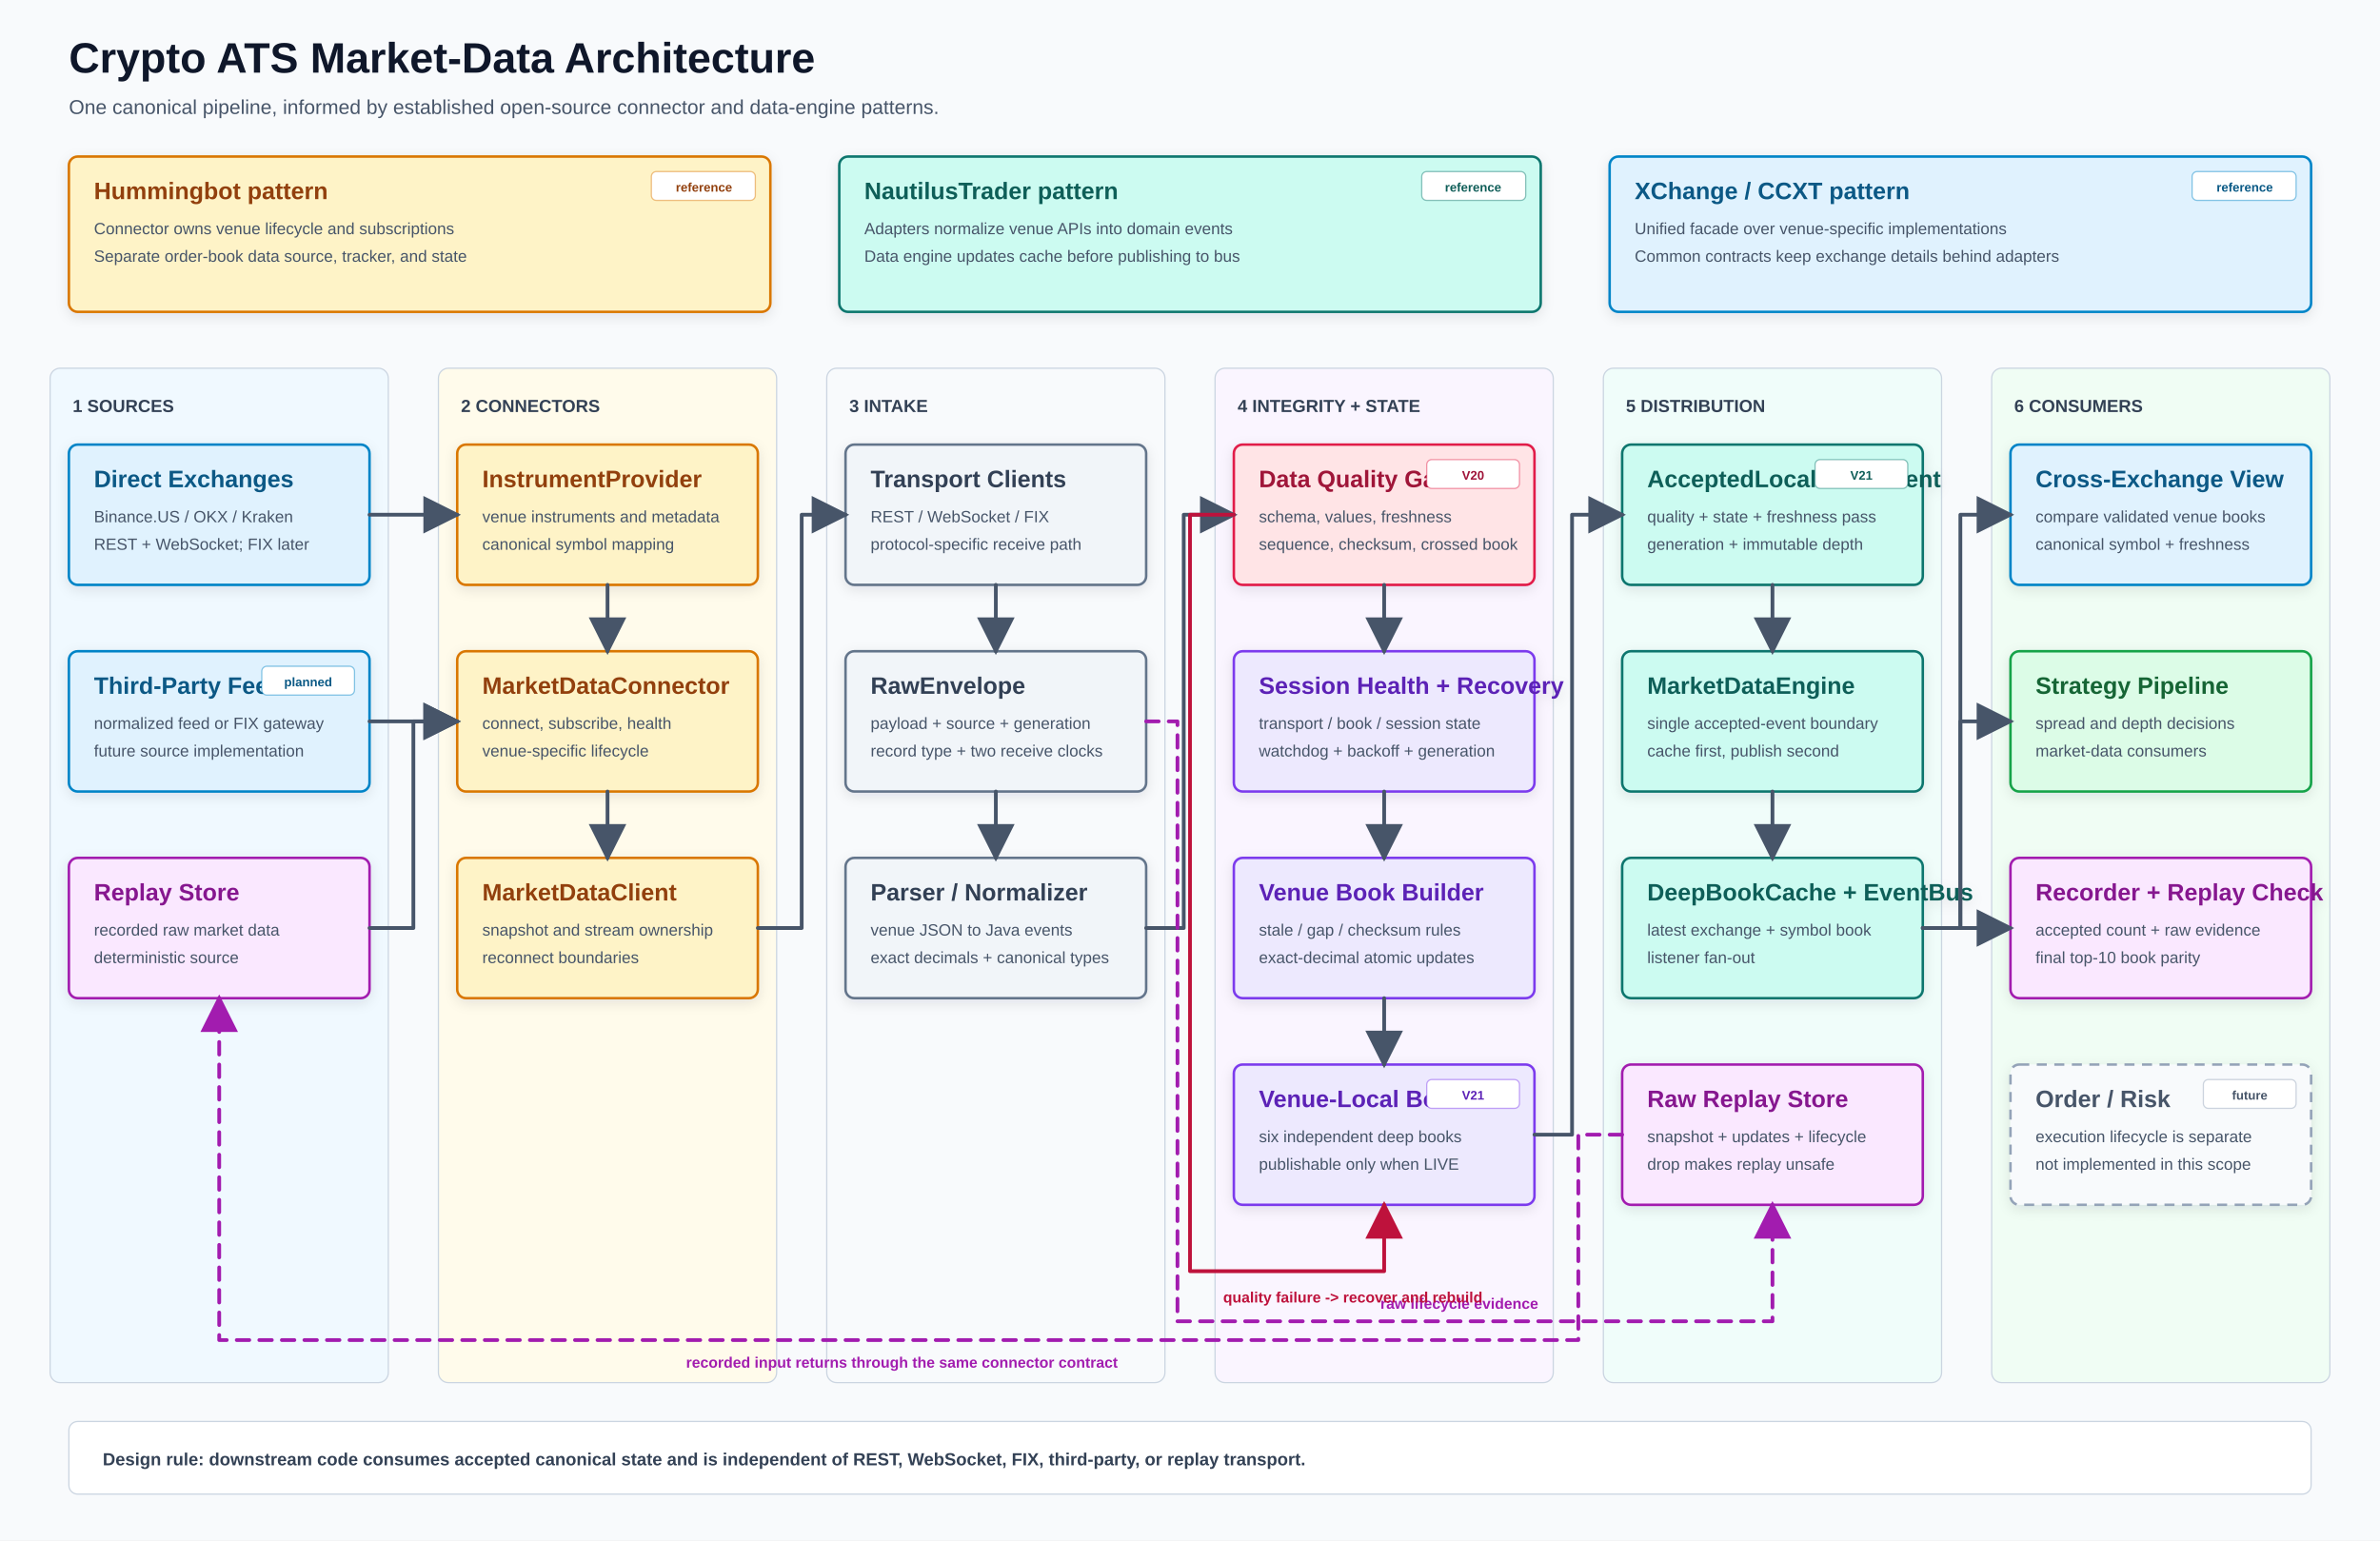
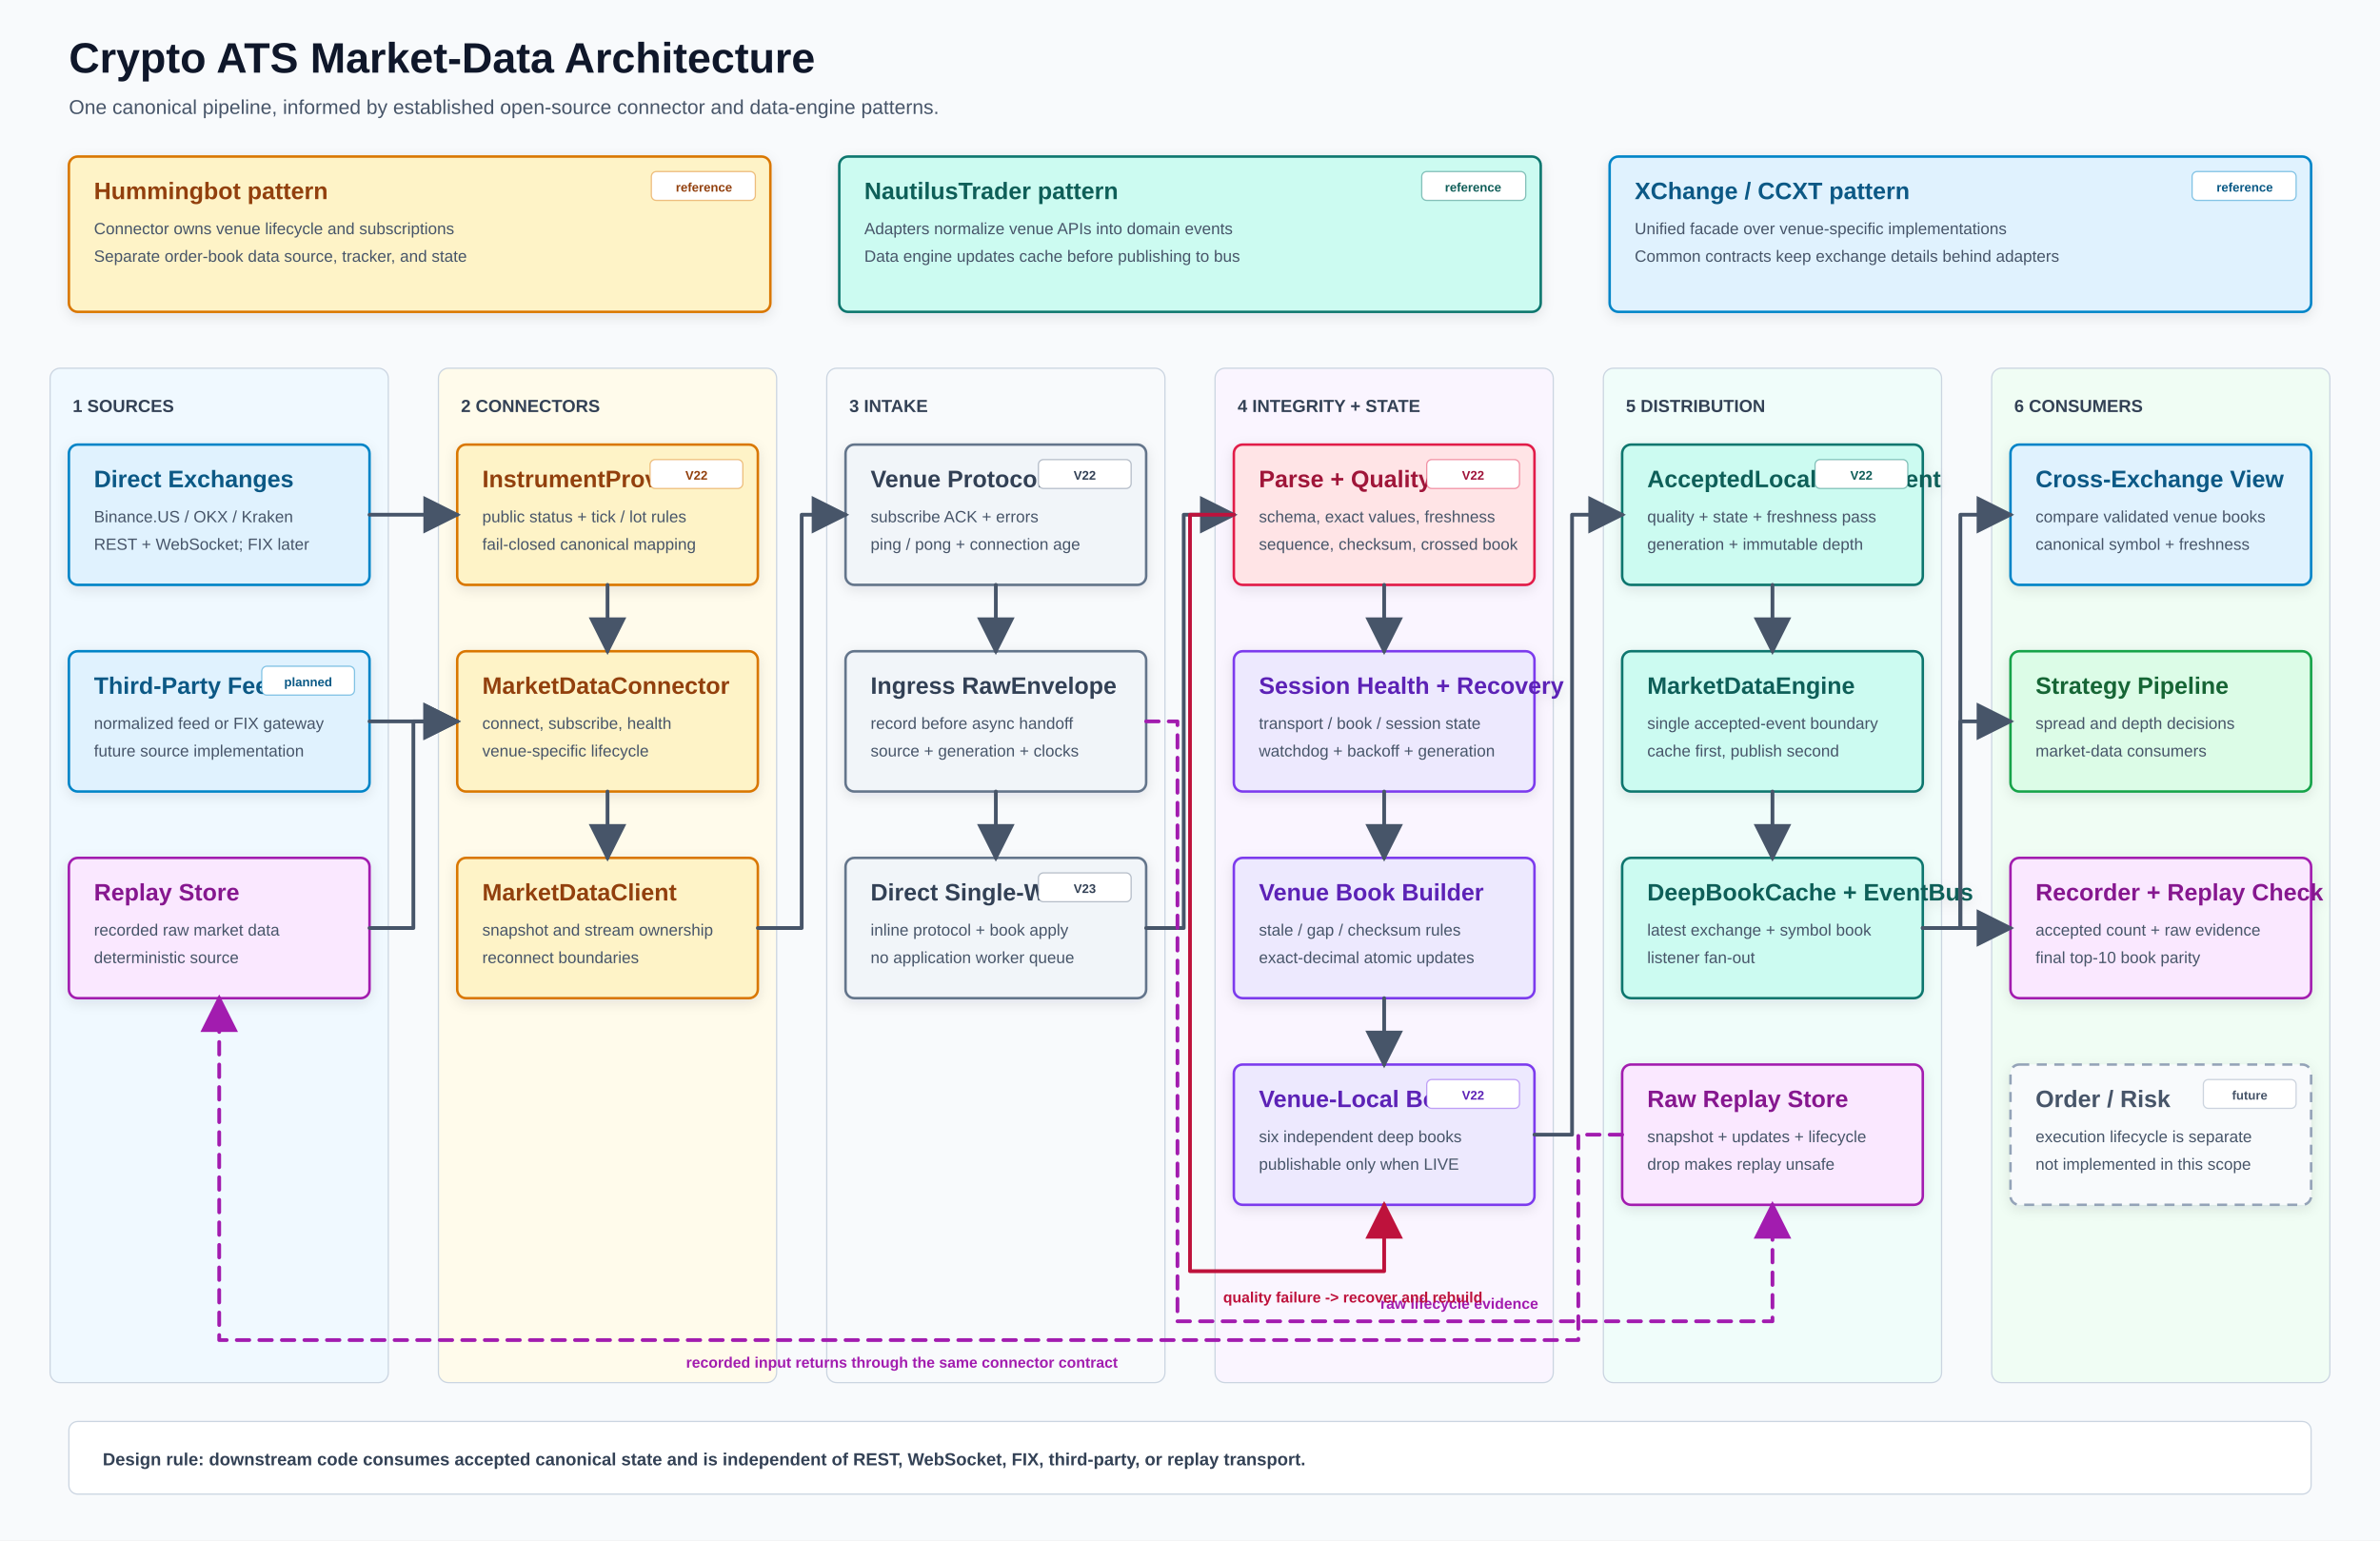
<svg xmlns="http://www.w3.org/2000/svg" width="1900" height="1230" viewBox="0 0 1900 1230" role="img" aria-labelledby="title desc">
  <defs>
    <marker id="arrow" markerWidth="12" markerHeight="12" refX="10" refY="6" orient="auto" markerUnits="strokeWidth">
      <path d="M1 1 L11 6 L1 11 Z" fill="#475569" />
    </marker>
    <marker id="failure-arrow" markerWidth="12" markerHeight="12" refX="10" refY="6" orient="auto" markerUnits="strokeWidth">
      <path d="M1 1 L11 6 L1 11 Z" fill="#be123c" />
    </marker>
    <marker id="replay-arrow" markerWidth="12" markerHeight="12" refX="10" refY="6" orient="auto" markerUnits="strokeWidth">
      <path d="M1 1 L11 6 L1 11 Z" fill="#a21caf" />
    </marker>
    <filter id="shadow" x="-15%" y="-15%" width="130%" height="140%">
      <feDropShadow dx="0" dy="3" stdDeviation="5" flood-color="#0f172a" flood-opacity="0.10" />
    </filter>
  </defs>
  <rect width="1900" height="1230" fill="#f8fafc" />
  <text x="55" y="58" font-family="Arial, sans-serif" font-size="34" font-weight="700" fill="#0f172a" text-anchor="start">Crypto ATS Market-Data Architecture</text>
  <text x="55" y="91" font-family="Arial, sans-serif" font-size="16" font-weight="400" fill="#475569" text-anchor="start">One canonical pipeline, informed by established open-source connector and data-engine patterns.</text>
  <g filter="url(#shadow)">
    <rect x="55" y="125" width="560" height="124" rx="7" fill="#fef3c7" stroke="#d97706" stroke-width="2" />
    <text x="75" y="159" font-family="Arial, sans-serif" font-size="19" font-weight="700" fill="#92400e" text-anchor="start">Hummingbot pattern</text>
    <text x="75" y="187" font-family="Arial, sans-serif" font-size="13" font-weight="400" fill="#475569" text-anchor="start">Connector owns venue lifecycle and subscriptions</text>
    <text x="75" y="209" font-family="Arial, sans-serif" font-size="13" font-weight="400" fill="#475569" text-anchor="start">Separate order-book data source, tracker, and state</text>
    <rect x="520" y="137" width="83" height="23" rx="4" fill="#ffffff" stroke="#d97706" stroke-opacity="0.45" />
    <text x="562" y="153" font-family="Arial, sans-serif" font-size="10" font-weight="700" fill="#92400e" text-anchor="middle">reference</text>
  </g>
  <g filter="url(#shadow)">
    <rect x="670" y="125" width="560" height="124" rx="7" fill="#ccfbf1" stroke="#0f766e" stroke-width="2" />
    <text x="690" y="159" font-family="Arial, sans-serif" font-size="19" font-weight="700" fill="#115e59" text-anchor="start">NautilusTrader pattern</text>
    <text x="690" y="187" font-family="Arial, sans-serif" font-size="13" font-weight="400" fill="#475569" text-anchor="start">Adapters normalize venue APIs into domain events</text>
    <text x="690" y="209" font-family="Arial, sans-serif" font-size="13" font-weight="400" fill="#475569" text-anchor="start">Data engine updates cache before publishing to bus</text>
    <rect x="1135" y="137" width="83" height="23" rx="4" fill="#ffffff" stroke="#0f766e" stroke-opacity="0.45" />
    <text x="1176" y="153" font-family="Arial, sans-serif" font-size="10" font-weight="700" fill="#115e59" text-anchor="middle">reference</text>
  </g>
  <g filter="url(#shadow)">
    <rect x="1285" y="125" width="560" height="124" rx="7" fill="#e0f2fe" stroke="#0284c7" stroke-width="2" />
    <text x="1305" y="159" font-family="Arial, sans-serif" font-size="19" font-weight="700" fill="#075985" text-anchor="start">XChange / CCXT pattern</text>
    <text x="1305" y="187" font-family="Arial, sans-serif" font-size="13" font-weight="400" fill="#475569" text-anchor="start">Unified facade over venue-specific implementations</text>
    <text x="1305" y="209" font-family="Arial, sans-serif" font-size="13" font-weight="400" fill="#475569" text-anchor="start">Common contracts keep exchange details behind adapters</text>
    <rect x="1750" y="137" width="83" height="23" rx="4" fill="#ffffff" stroke="#0284c7" stroke-opacity="0.45" />
    <text x="1792" y="153" font-family="Arial, sans-serif" font-size="10" font-weight="700" fill="#075985" text-anchor="middle">reference</text>
  </g>
  <rect x="40" y="294" width="270" height="810" rx="8" fill="#f0f9ff" stroke="#cbd5e1" />
  <text x="58" y="329" font-family="Arial, sans-serif" font-size="14" font-weight="700" fill="#334155" text-anchor="start">1  SOURCES</text>
  <rect x="350" y="294" width="270" height="810" rx="8" fill="#fffbeb" stroke="#cbd5e1" />
  <text x="368" y="329" font-family="Arial, sans-serif" font-size="14" font-weight="700" fill="#334155" text-anchor="start">2  CONNECTORS</text>
  <rect x="660" y="294" width="270" height="810" rx="8" fill="#f8fafc" stroke="#cbd5e1" />
  <text x="678" y="329" font-family="Arial, sans-serif" font-size="14" font-weight="700" fill="#334155" text-anchor="start">3  INTAKE</text>
  <rect x="970" y="294" width="270" height="810" rx="8" fill="#faf5ff" stroke="#cbd5e1" />
  <text x="988" y="329" font-family="Arial, sans-serif" font-size="14" font-weight="700" fill="#334155" text-anchor="start">4  INTEGRITY + STATE</text>
  <rect x="1280" y="294" width="270" height="810" rx="8" fill="#f0fdfa" stroke="#cbd5e1" />
  <text x="1298" y="329" font-family="Arial, sans-serif" font-size="14" font-weight="700" fill="#334155" text-anchor="start">5  DISTRIBUTION</text>
  <rect x="1590" y="294" width="270" height="810" rx="8" fill="#f0fdf4" stroke="#cbd5e1" />
  <text x="1608" y="329" font-family="Arial, sans-serif" font-size="14" font-weight="700" fill="#334155" text-anchor="start">6  CONSUMERS</text>
  <g filter="url(#shadow)">
    <rect x="55" y="355" width="240" height="112" rx="7" fill="#e0f2fe" stroke="#0284c7" stroke-width="2" />
    <text x="75" y="389" font-family="Arial, sans-serif" font-size="19" font-weight="700" fill="#075985" text-anchor="start">Direct Exchanges</text>
    <text x="75" y="417" font-family="Arial, sans-serif" font-size="13" font-weight="400" fill="#475569" text-anchor="start">Binance.US / OKX / Kraken</text>
    <text x="75" y="439" font-family="Arial, sans-serif" font-size="13" font-weight="400" fill="#475569" text-anchor="start">REST + WebSocket; FIX later</text>
  </g>
  <g filter="url(#shadow)">
    <rect x="55" y="520" width="240" height="112" rx="7" fill="#e0f2fe" stroke="#0284c7" stroke-width="2" />
    <text x="75" y="554" font-family="Arial, sans-serif" font-size="19" font-weight="700" fill="#075985" text-anchor="start">Third-Party Feeds</text>
    <text x="75" y="582" font-family="Arial, sans-serif" font-size="13" font-weight="400" fill="#475569" text-anchor="start">normalized feed or FIX gateway</text>
    <text x="75" y="604" font-family="Arial, sans-serif" font-size="13" font-weight="400" fill="#475569" text-anchor="start">future source implementation</text>
    <rect x="209" y="532" width="74" height="23" rx="4" fill="#ffffff" stroke="#0284c7" stroke-opacity="0.45" />
    <text x="246" y="548" font-family="Arial, sans-serif" font-size="10" font-weight="700" fill="#075985" text-anchor="middle">planned</text>
  </g>
  <g filter="url(#shadow)">
    <rect x="55" y="685" width="240" height="112" rx="7" fill="#fae8ff" stroke="#a21caf" stroke-width="2" />
    <text x="75" y="719" font-family="Arial, sans-serif" font-size="19" font-weight="700" fill="#86198f" text-anchor="start">Replay Store</text>
    <text x="75" y="747" font-family="Arial, sans-serif" font-size="13" font-weight="400" fill="#475569" text-anchor="start">recorded raw market data</text>
    <text x="75" y="769" font-family="Arial, sans-serif" font-size="13" font-weight="400" fill="#475569" text-anchor="start">deterministic source</text>
  </g>
  <g filter="url(#shadow)">
    <rect x="365" y="355" width="240" height="112" rx="7" fill="#fef3c7" stroke="#d97706" stroke-width="2" />
    <text x="385" y="389" font-family="Arial, sans-serif" font-size="19" font-weight="700" fill="#92400e" text-anchor="start">InstrumentProvider</text>
-     <text x="385" y="417" font-family="Arial, sans-serif" font-size="13" font-weight="400" fill="#475569" text-anchor="start">venue instruments and metadata</text>
-     <text x="385" y="439" font-family="Arial, sans-serif" font-size="13" font-weight="400" fill="#475569" text-anchor="start">canonical symbol mapping</text>
+     <text x="385" y="417" font-family="Arial, sans-serif" font-size="13" font-weight="400" fill="#475569" text-anchor="start">public status + tick / lot rules</text>
+     <text x="385" y="439" font-family="Arial, sans-serif" font-size="13" font-weight="400" fill="#475569" text-anchor="start">fail-closed canonical mapping</text>
+     <rect x="519" y="367" width="74" height="23" rx="4" fill="#ffffff" stroke="#d97706" stroke-opacity="0.45" />
+     <text x="556" y="383" font-family="Arial, sans-serif" font-size="10" font-weight="700" fill="#92400e" text-anchor="middle">V22</text>
  </g>
  <g filter="url(#shadow)">
    <rect x="365" y="520" width="240" height="112" rx="7" fill="#fef3c7" stroke="#d97706" stroke-width="2" />
    <text x="385" y="554" font-family="Arial, sans-serif" font-size="19" font-weight="700" fill="#92400e" text-anchor="start">MarketDataConnector</text>
    <text x="385" y="582" font-family="Arial, sans-serif" font-size="13" font-weight="400" fill="#475569" text-anchor="start">connect, subscribe, health</text>
    <text x="385" y="604" font-family="Arial, sans-serif" font-size="13" font-weight="400" fill="#475569" text-anchor="start">venue-specific lifecycle</text>
  </g>
  <g filter="url(#shadow)">
    <rect x="365" y="685" width="240" height="112" rx="7" fill="#fef3c7" stroke="#d97706" stroke-width="2" />
    <text x="385" y="719" font-family="Arial, sans-serif" font-size="19" font-weight="700" fill="#92400e" text-anchor="start">MarketDataClient</text>
    <text x="385" y="747" font-family="Arial, sans-serif" font-size="13" font-weight="400" fill="#475569" text-anchor="start">snapshot and stream ownership</text>
    <text x="385" y="769" font-family="Arial, sans-serif" font-size="13" font-weight="400" fill="#475569" text-anchor="start">reconnect boundaries</text>
  </g>
  <g filter="url(#shadow)">
    <rect x="675" y="355" width="240" height="112" rx="7" fill="#f1f5f9" stroke="#64748b" stroke-width="2" />
-     <text x="695" y="389" font-family="Arial, sans-serif" font-size="19" font-weight="700" fill="#334155" text-anchor="start">Transport Clients</text>
-     <text x="695" y="417" font-family="Arial, sans-serif" font-size="13" font-weight="400" fill="#475569" text-anchor="start">REST / WebSocket / FIX</text>
-     <text x="695" y="439" font-family="Arial, sans-serif" font-size="13" font-weight="400" fill="#475569" text-anchor="start">protocol-specific receive path</text>
+     <text x="695" y="389" font-family="Arial, sans-serif" font-size="19" font-weight="700" fill="#334155" text-anchor="start">Venue Protocol</text>
+     <text x="695" y="417" font-family="Arial, sans-serif" font-size="13" font-weight="400" fill="#475569" text-anchor="start">subscribe ACK + errors</text>
+     <text x="695" y="439" font-family="Arial, sans-serif" font-size="13" font-weight="400" fill="#475569" text-anchor="start">ping / pong + connection age</text>
+     <rect x="829" y="367" width="74" height="23" rx="4" fill="#ffffff" stroke="#64748b" stroke-opacity="0.45" />
+     <text x="866" y="383" font-family="Arial, sans-serif" font-size="10" font-weight="700" fill="#334155" text-anchor="middle">V22</text>
  </g>
  <g filter="url(#shadow)">
    <rect x="675" y="520" width="240" height="112" rx="7" fill="#f1f5f9" stroke="#64748b" stroke-width="2" />
-     <text x="695" y="554" font-family="Arial, sans-serif" font-size="19" font-weight="700" fill="#334155" text-anchor="start">RawEnvelope</text>
-     <text x="695" y="582" font-family="Arial, sans-serif" font-size="13" font-weight="400" fill="#475569" text-anchor="start">payload + source + generation</text>
-     <text x="695" y="604" font-family="Arial, sans-serif" font-size="13" font-weight="400" fill="#475569" text-anchor="start">record type + two receive clocks</text>
+     <text x="695" y="554" font-family="Arial, sans-serif" font-size="19" font-weight="700" fill="#334155" text-anchor="start">Ingress RawEnvelope</text>
+     <text x="695" y="582" font-family="Arial, sans-serif" font-size="13" font-weight="400" fill="#475569" text-anchor="start">record before async handoff</text>
+     <text x="695" y="604" font-family="Arial, sans-serif" font-size="13" font-weight="400" fill="#475569" text-anchor="start">source + generation + clocks</text>
  </g>
  <g filter="url(#shadow)">
    <rect x="675" y="685" width="240" height="112" rx="7" fill="#f1f5f9" stroke="#64748b" stroke-width="2" />
-     <text x="695" y="719" font-family="Arial, sans-serif" font-size="19" font-weight="700" fill="#334155" text-anchor="start">Parser / Normalizer</text>
-     <text x="695" y="747" font-family="Arial, sans-serif" font-size="13" font-weight="400" fill="#475569" text-anchor="start">venue JSON to Java events</text>
-     <text x="695" y="769" font-family="Arial, sans-serif" font-size="13" font-weight="400" fill="#475569" text-anchor="start">exact decimals + canonical types</text>
+     <text x="695" y="719" font-family="Arial, sans-serif" font-size="19" font-weight="700" fill="#334155" text-anchor="start">Direct Single-Writer</text>
+     <text x="695" y="747" font-family="Arial, sans-serif" font-size="13" font-weight="400" fill="#475569" text-anchor="start">inline protocol + book apply</text>
+     <text x="695" y="769" font-family="Arial, sans-serif" font-size="13" font-weight="400" fill="#475569" text-anchor="start">no application worker queue</text>
+     <rect x="829" y="697" width="74" height="23" rx="4" fill="#ffffff" stroke="#64748b" stroke-opacity="0.45" />
+     <text x="866" y="713" font-family="Arial, sans-serif" font-size="10" font-weight="700" fill="#334155" text-anchor="middle">V23</text>
  </g>
  <g filter="url(#shadow)">
    <rect x="985" y="355" width="240" height="112" rx="7" fill="#ffe4e6" stroke="#e11d48" stroke-width="2" />
-     <text x="1005" y="389" font-family="Arial, sans-serif" font-size="19" font-weight="700" fill="#9f1239" text-anchor="start">Data Quality Gate</text>
-     <text x="1005" y="417" font-family="Arial, sans-serif" font-size="13" font-weight="400" fill="#475569" text-anchor="start">schema, values, freshness</text>
+     <text x="1005" y="389" font-family="Arial, sans-serif" font-size="19" font-weight="700" fill="#9f1239" text-anchor="start">Parse + Quality Gate</text>
+     <text x="1005" y="417" font-family="Arial, sans-serif" font-size="13" font-weight="400" fill="#475569" text-anchor="start">schema, exact values, freshness</text>
    <text x="1005" y="439" font-family="Arial, sans-serif" font-size="13" font-weight="400" fill="#475569" text-anchor="start">sequence, checksum, crossed book</text>
    <rect x="1139" y="367" width="74" height="23" rx="4" fill="#ffffff" stroke="#e11d48" stroke-opacity="0.45" />
-     <text x="1176" y="383" font-family="Arial, sans-serif" font-size="10" font-weight="700" fill="#9f1239" text-anchor="middle">V20</text>
+     <text x="1176" y="383" font-family="Arial, sans-serif" font-size="10" font-weight="700" fill="#9f1239" text-anchor="middle">V22</text>
  </g>
  <g filter="url(#shadow)">
    <rect x="985" y="520" width="240" height="112" rx="7" fill="#ede9fe" stroke="#7c3aed" stroke-width="2" />
    <text x="1005" y="554" font-family="Arial, sans-serif" font-size="19" font-weight="700" fill="#5b21b6" text-anchor="start">Session Health + Recovery</text>
    <text x="1005" y="582" font-family="Arial, sans-serif" font-size="13" font-weight="400" fill="#475569" text-anchor="start">transport / book / session state</text>
    <text x="1005" y="604" font-family="Arial, sans-serif" font-size="13" font-weight="400" fill="#475569" text-anchor="start">watchdog + backoff + generation</text>
  </g>
  <g filter="url(#shadow)">
    <rect x="985" y="685" width="240" height="112" rx="7" fill="#ede9fe" stroke="#7c3aed" stroke-width="2" />
    <text x="1005" y="719" font-family="Arial, sans-serif" font-size="19" font-weight="700" fill="#5b21b6" text-anchor="start">Venue Book Builder</text>
    <text x="1005" y="747" font-family="Arial, sans-serif" font-size="13" font-weight="400" fill="#475569" text-anchor="start">stale / gap / checksum rules</text>
    <text x="1005" y="769" font-family="Arial, sans-serif" font-size="13" font-weight="400" fill="#475569" text-anchor="start">exact-decimal atomic updates</text>
  </g>
  <g filter="url(#shadow)">
    <rect x="985" y="850" width="240" height="112" rx="7" fill="#ede9fe" stroke="#7c3aed" stroke-width="2" />
    <text x="1005" y="884" font-family="Arial, sans-serif" font-size="19" font-weight="700" fill="#5b21b6" text-anchor="start">Venue-Local Books</text>
    <text x="1005" y="912" font-family="Arial, sans-serif" font-size="13" font-weight="400" fill="#475569" text-anchor="start">six independent deep books</text>
    <text x="1005" y="934" font-family="Arial, sans-serif" font-size="13" font-weight="400" fill="#475569" text-anchor="start">publishable only when LIVE</text>
    <rect x="1139" y="862" width="74" height="23" rx="4" fill="#ffffff" stroke="#7c3aed" stroke-opacity="0.45" />
-     <text x="1176" y="878" font-family="Arial, sans-serif" font-size="10" font-weight="700" fill="#5b21b6" text-anchor="middle">V21</text>
+     <text x="1176" y="878" font-family="Arial, sans-serif" font-size="10" font-weight="700" fill="#5b21b6" text-anchor="middle">V22</text>
  </g>
  <g filter="url(#shadow)">
    <rect x="1295" y="355" width="240" height="112" rx="7" fill="#ccfbf1" stroke="#0f766e" stroke-width="2" />
    <text x="1315" y="389" font-family="Arial, sans-serif" font-size="19" font-weight="700" fill="#115e59" text-anchor="start">AcceptedLocalBookEvent</text>
    <text x="1315" y="417" font-family="Arial, sans-serif" font-size="13" font-weight="400" fill="#475569" text-anchor="start">quality + state + freshness pass</text>
    <text x="1315" y="439" font-family="Arial, sans-serif" font-size="13" font-weight="400" fill="#475569" text-anchor="start">generation + immutable depth</text>
    <rect x="1449" y="367" width="74" height="23" rx="4" fill="#ffffff" stroke="#0f766e" stroke-opacity="0.45" />
-     <text x="1486" y="383" font-family="Arial, sans-serif" font-size="10" font-weight="700" fill="#115e59" text-anchor="middle">V21</text>
+     <text x="1486" y="383" font-family="Arial, sans-serif" font-size="10" font-weight="700" fill="#115e59" text-anchor="middle">V22</text>
  </g>
  <g filter="url(#shadow)">
    <rect x="1295" y="520" width="240" height="112" rx="7" fill="#ccfbf1" stroke="#0f766e" stroke-width="2" />
    <text x="1315" y="554" font-family="Arial, sans-serif" font-size="19" font-weight="700" fill="#115e59" text-anchor="start">MarketDataEngine</text>
    <text x="1315" y="582" font-family="Arial, sans-serif" font-size="13" font-weight="400" fill="#475569" text-anchor="start">single accepted-event boundary</text>
    <text x="1315" y="604" font-family="Arial, sans-serif" font-size="13" font-weight="400" fill="#475569" text-anchor="start">cache first, publish second</text>
  </g>
  <g filter="url(#shadow)">
    <rect x="1295" y="685" width="240" height="112" rx="7" fill="#ccfbf1" stroke="#0f766e" stroke-width="2" />
    <text x="1315" y="719" font-family="Arial, sans-serif" font-size="19" font-weight="700" fill="#115e59" text-anchor="start">DeepBookCache + EventBus</text>
    <text x="1315" y="747" font-family="Arial, sans-serif" font-size="13" font-weight="400" fill="#475569" text-anchor="start">latest exchange + symbol book</text>
    <text x="1315" y="769" font-family="Arial, sans-serif" font-size="13" font-weight="400" fill="#475569" text-anchor="start">listener fan-out</text>
  </g>
  <g filter="url(#shadow)">
    <rect x="1295" y="850" width="240" height="112" rx="7" fill="#fae8ff" stroke="#a21caf" stroke-width="2" />
    <text x="1315" y="884" font-family="Arial, sans-serif" font-size="19" font-weight="700" fill="#86198f" text-anchor="start">Raw Replay Store</text>
    <text x="1315" y="912" font-family="Arial, sans-serif" font-size="13" font-weight="400" fill="#475569" text-anchor="start">snapshot + updates + lifecycle</text>
    <text x="1315" y="934" font-family="Arial, sans-serif" font-size="13" font-weight="400" fill="#475569" text-anchor="start">drop makes replay unsafe</text>
  </g>
  <g filter="url(#shadow)">
    <rect x="1605" y="355" width="240" height="112" rx="7" fill="#e0f2fe" stroke="#0284c7" stroke-width="2" />
    <text x="1625" y="389" font-family="Arial, sans-serif" font-size="19" font-weight="700" fill="#075985" text-anchor="start">Cross-Exchange View</text>
    <text x="1625" y="417" font-family="Arial, sans-serif" font-size="13" font-weight="400" fill="#475569" text-anchor="start">compare validated venue books</text>
    <text x="1625" y="439" font-family="Arial, sans-serif" font-size="13" font-weight="400" fill="#475569" text-anchor="start">canonical symbol + freshness</text>
  </g>
  <g filter="url(#shadow)">
    <rect x="1605" y="520" width="240" height="112" rx="7" fill="#dcfce7" stroke="#16a34a" stroke-width="2" />
    <text x="1625" y="554" font-family="Arial, sans-serif" font-size="19" font-weight="700" fill="#166534" text-anchor="start">Strategy Pipeline</text>
    <text x="1625" y="582" font-family="Arial, sans-serif" font-size="13" font-weight="400" fill="#475569" text-anchor="start">spread and depth decisions</text>
    <text x="1625" y="604" font-family="Arial, sans-serif" font-size="13" font-weight="400" fill="#475569" text-anchor="start">market-data consumers</text>
  </g>
  <g filter="url(#shadow)">
    <rect x="1605" y="685" width="240" height="112" rx="7" fill="#fae8ff" stroke="#a21caf" stroke-width="2" />
    <text x="1625" y="719" font-family="Arial, sans-serif" font-size="19" font-weight="700" fill="#86198f" text-anchor="start">Recorder + Replay Check</text>
    <text x="1625" y="747" font-family="Arial, sans-serif" font-size="13" font-weight="400" fill="#475569" text-anchor="start">accepted count + raw evidence</text>
    <text x="1625" y="769" font-family="Arial, sans-serif" font-size="13" font-weight="400" fill="#475569" text-anchor="start">final top-10 book parity</text>
  </g>
  <g filter="url(#shadow)">
    <rect x="1605" y="850" width="240" height="112" rx="7" fill="#f8fafc" stroke="#94a3b8" stroke-width="2" stroke-dasharray="8 6" />
    <text x="1625" y="884" font-family="Arial, sans-serif" font-size="19" font-weight="700" fill="#475569" text-anchor="start">Order / Risk</text>
    <text x="1625" y="912" font-family="Arial, sans-serif" font-size="13" font-weight="400" fill="#475569" text-anchor="start">execution lifecycle is separate</text>
    <text x="1625" y="934" font-family="Arial, sans-serif" font-size="13" font-weight="400" fill="#475569" text-anchor="start">not implemented in this scope</text>
    <rect x="1759" y="862" width="74" height="23" rx="4" fill="#ffffff" stroke="#94a3b8" stroke-opacity="0.45" />
    <text x="1796" y="878" font-family="Arial, sans-serif" font-size="10" font-weight="700" fill="#475569" text-anchor="middle">future</text>
  </g>
  <path d="M295 411 H365" fill="none" stroke="#475569" stroke-width="3" stroke-linecap="round" stroke-linejoin="round" marker-end="url(#arrow)" />
  <path d="M295 576 H330 V576 H365" fill="none" stroke="#475569" stroke-width="3" stroke-linecap="round" stroke-linejoin="round" marker-end="url(#arrow)" />
  <path d="M295 741 H330 V576 H365" fill="none" stroke="#475569" stroke-width="3" stroke-linecap="round" stroke-linejoin="round" marker-end="url(#arrow)" />
  <path d="M485 467 V520" fill="none" stroke="#475569" stroke-width="3" stroke-linecap="round" stroke-linejoin="round" marker-end="url(#arrow)" />
  <path d="M485 632 V685" fill="none" stroke="#475569" stroke-width="3" stroke-linecap="round" stroke-linejoin="round" marker-end="url(#arrow)" />
  <path d="M605 741 H640 V411 H675" fill="none" stroke="#475569" stroke-width="3" stroke-linecap="round" stroke-linejoin="round" marker-end="url(#arrow)" />
  <path d="M795 467 V520" fill="none" stroke="#475569" stroke-width="3" stroke-linecap="round" stroke-linejoin="round" marker-end="url(#arrow)" />
  <path d="M795 632 V685" fill="none" stroke="#475569" stroke-width="3" stroke-linecap="round" stroke-linejoin="round" marker-end="url(#arrow)" />
  <path d="M915 741 H945 V411 H985" fill="none" stroke="#475569" stroke-width="3" stroke-linecap="round" stroke-linejoin="round" marker-end="url(#arrow)" />
  <path d="M1105 467 V520" fill="none" stroke="#475569" stroke-width="3" stroke-linecap="round" stroke-linejoin="round" marker-end="url(#arrow)" />
  <path d="M1105 632 V685" fill="none" stroke="#475569" stroke-width="3" stroke-linecap="round" stroke-linejoin="round" marker-end="url(#arrow)" />
  <path d="M1105 797 V850" fill="none" stroke="#475569" stroke-width="3" stroke-linecap="round" stroke-linejoin="round" marker-end="url(#arrow)" />
  <path d="M1225 906 H1255 V411 H1295" fill="none" stroke="#475569" stroke-width="3" stroke-linecap="round" stroke-linejoin="round" marker-end="url(#arrow)" />
  <path d="M1415 467 V520" fill="none" stroke="#475569" stroke-width="3" stroke-linecap="round" stroke-linejoin="round" marker-end="url(#arrow)" />
  <path d="M1415 632 V685" fill="none" stroke="#475569" stroke-width="3" stroke-linecap="round" stroke-linejoin="round" marker-end="url(#arrow)" />
  <path d="M1535 741 H1565 V411 H1605" fill="none" stroke="#475569" stroke-width="3" stroke-linecap="round" stroke-linejoin="round" marker-end="url(#arrow)" />
  <path d="M1535 741 H1565 V576 H1605" fill="none" stroke="#475569" stroke-width="3" stroke-linecap="round" stroke-linejoin="round" marker-end="url(#arrow)" />
  <path d="M1535 741 H1605" fill="none" stroke="#475569" stroke-width="3" stroke-linecap="round" stroke-linejoin="round" marker-end="url(#arrow)" />
  <path d="M915 576 H940 V1055 H1415 V962" fill="none" stroke="#a21caf" stroke-width="3" stroke-linecap="round" stroke-linejoin="round" stroke-dasharray="10 8" marker-end="url(#replay-arrow)" />
  <text x="1165" y="1045" font-family="Arial, sans-serif" font-size="12" font-weight="700" fill="#a21caf" text-anchor="middle">raw lifecycle evidence</text>
  <path d="M985 411 H950 V1015 H1105 V962" fill="none" stroke="#be123c" stroke-width="3" stroke-linecap="round" stroke-linejoin="round" marker-end="url(#failure-arrow)" />
  <text x="1080" y="1040" font-family="Arial, sans-serif" font-size="12" font-weight="700" fill="#be123c" text-anchor="middle">quality failure -&gt; recover and rebuild</text>
  <path d="M1295 906 H1260 V1070 H175 V797" fill="none" stroke="#a21caf" stroke-width="3" stroke-linecap="round" stroke-linejoin="round" stroke-dasharray="10 8" marker-end="url(#replay-arrow)" />
  <text x="720" y="1092" font-family="Arial, sans-serif" font-size="12" font-weight="700" fill="#a21caf" text-anchor="middle">recorded input returns through the same connector contract</text>
  <rect x="55" y="1135" width="1790" height="58" rx="7" fill="#ffffff" stroke="#cbd5e1" />
  <text x="82" y="1170" font-family="Arial, sans-serif" font-size="14" font-weight="700" fill="#334155" text-anchor="start">Design rule: downstream code consumes accepted canonical state and is independent of REST, WebSocket, FIX, third-party, or replay transport.</text>
</svg>
